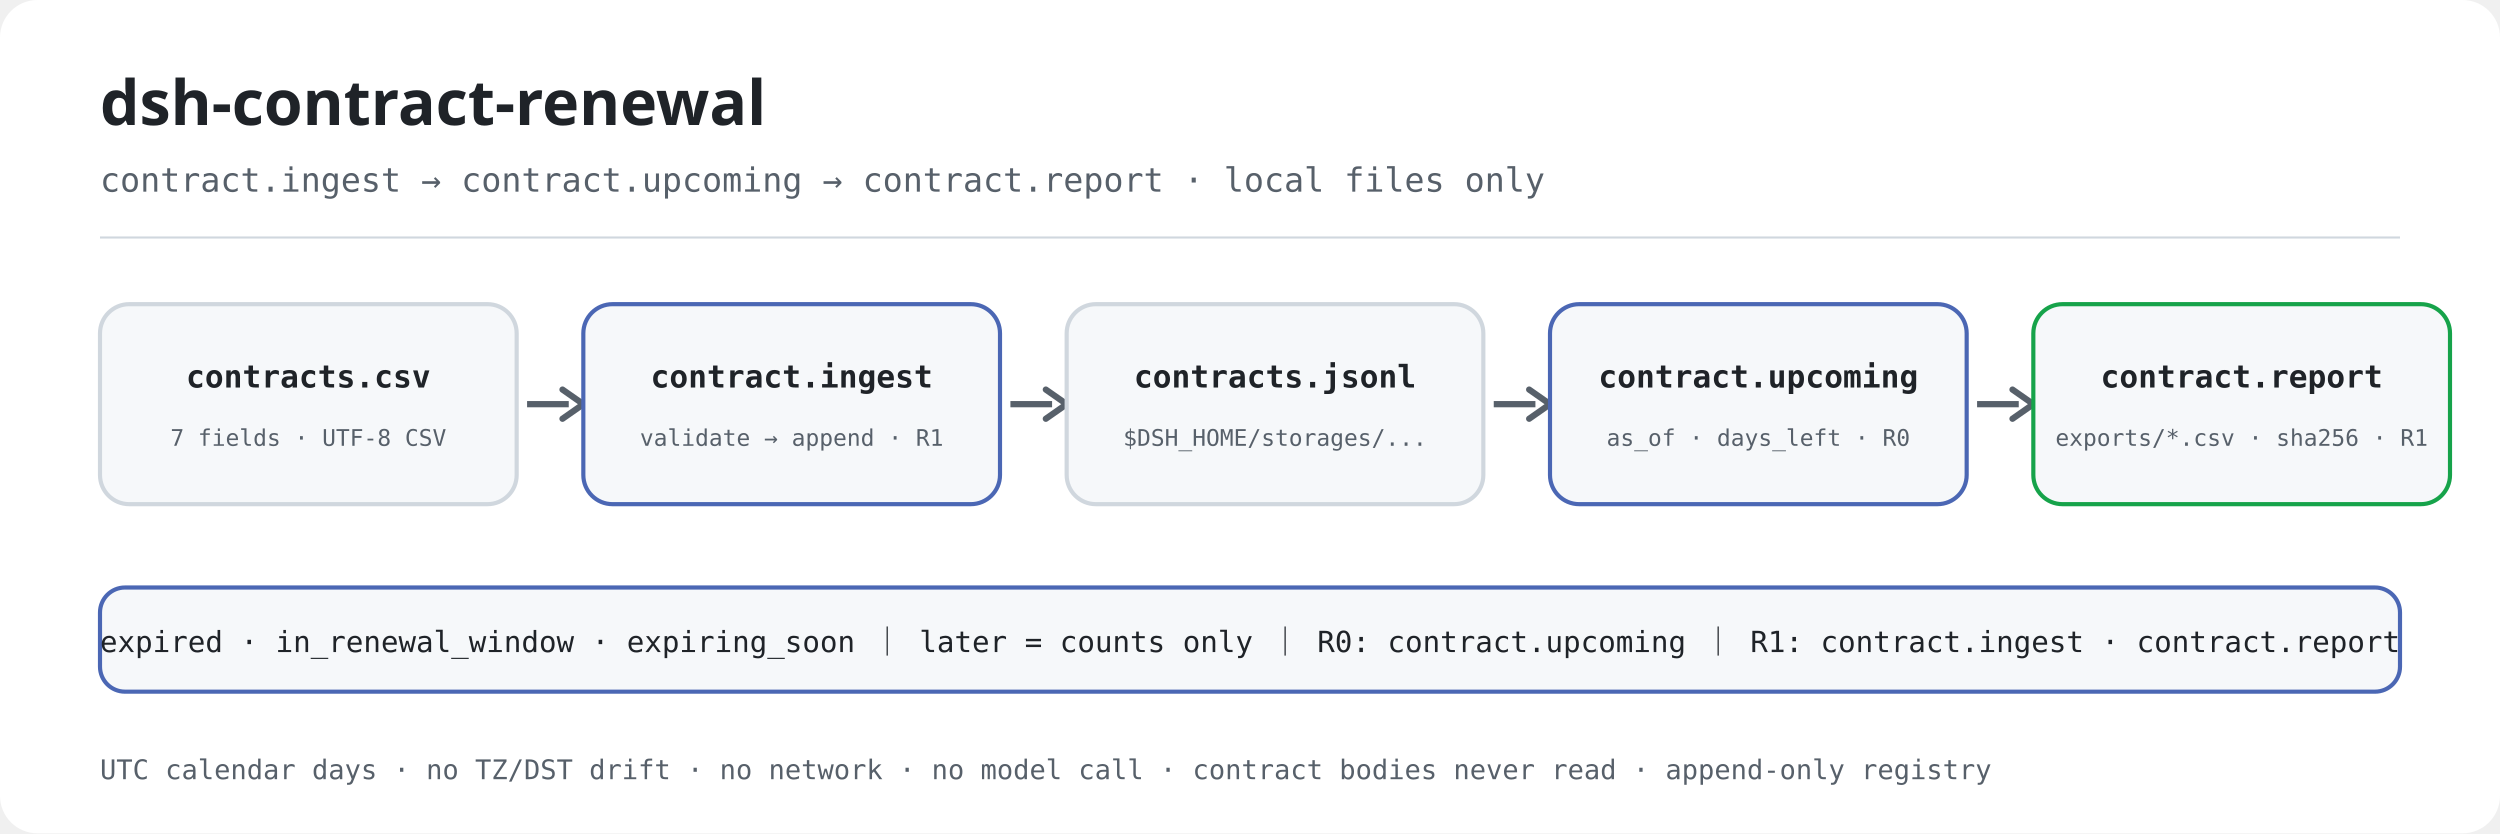
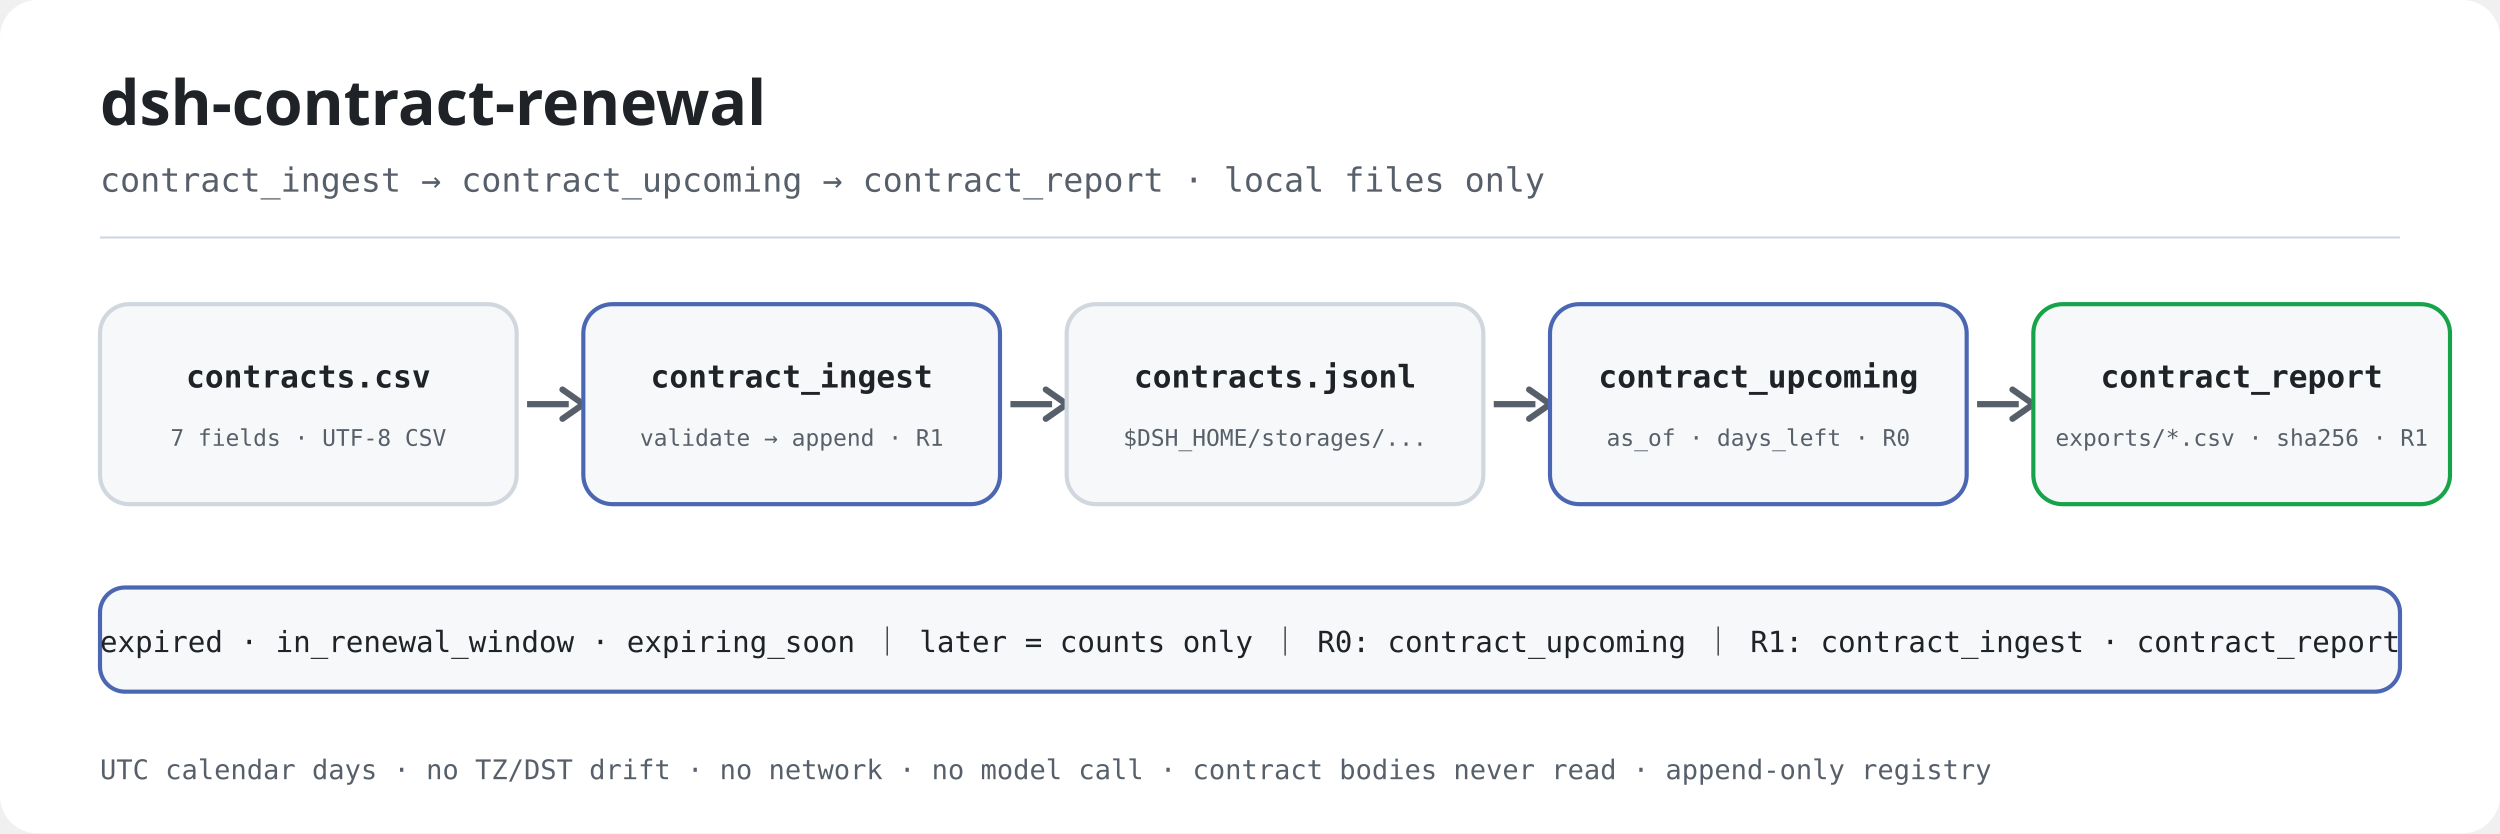
<svg xmlns="http://www.w3.org/2000/svg" width="1200" height="400" viewBox="0 0 1200 400" role="img" aria-label="dsh-contract-renewal pipeline">
  <rect width="1200" height="400" rx="18" fill="#ffffff" />
  <text x="48" y="60" fill="#1f2328" font-family="ui-sans-serif,system-ui,sans-serif" font-size="30" font-weight="700">dsh-contract-renewal</text>
-   <text x="48" y="92" fill="#57606a" font-family="ui-monospace,monospace" font-size="16">contract.ingest → contract.upcoming → contract.report · local files only</text>
+   <text x="48" y="92" fill="#57606a" font-family="ui-monospace,monospace" font-size="16">contract_ingest → contract_upcoming → contract_report · local files only</text>
  <line x1="48" y1="114" x2="1152" y2="114" stroke="#d0d7de" />
  <rect x="48" y="146" width="200" height="96" rx="14" fill="#f6f8fa" stroke="#d0d7de" stroke-width="2" />
  <text x="148" y="186" fill="#1f2328" text-anchor="middle" font-family="ui-monospace,monospace" font-size="15" font-weight="700">contracts.csv</text>
  <text x="148" y="214" fill="#57606a" text-anchor="middle" font-family="ui-monospace,monospace" font-size="11">7 fields · UTF-8 CSV</text>
  <path d="M253 194h20" stroke="#57606a" stroke-width="3" />
  <path d="M270 187l10 7-10 7" fill="none" stroke="#57606a" stroke-width="3" stroke-linecap="round" stroke-linejoin="round" />
  <rect x="280" y="146" width="200" height="96" rx="14" fill="#f6f8fa" stroke="#4B67B4" stroke-width="2" />
-   <text x="380" y="186" fill="#1f2328" text-anchor="middle" font-family="ui-monospace,monospace" font-size="15" font-weight="700">contract.ingest</text>
+   <text x="380" y="186" fill="#1f2328" text-anchor="middle" font-family="ui-monospace,monospace" font-size="15" font-weight="700">contract_ingest</text>
  <text x="380" y="214" fill="#57606a" text-anchor="middle" font-family="ui-monospace,monospace" font-size="11">validate → append · R1</text>
  <path d="M485 194h20" stroke="#57606a" stroke-width="3" />
  <path d="M502 187l10 7-10 7" fill="none" stroke="#57606a" stroke-width="3" stroke-linecap="round" stroke-linejoin="round" />
  <rect x="512" y="146" width="200" height="96" rx="14" fill="#f6f8fa" stroke="#d0d7de" stroke-width="2" />
  <text x="612" y="186" fill="#1f2328" text-anchor="middle" font-family="ui-monospace,monospace" font-size="15" font-weight="700">contracts.jsonl</text>
  <text x="612" y="214" fill="#57606a" text-anchor="middle" font-family="ui-monospace,monospace" font-size="11">$DSH_HOME/storages/...</text>
  <path d="M717 194h20" stroke="#57606a" stroke-width="3" />
  <path d="M734 187l10 7-10 7" fill="none" stroke="#57606a" stroke-width="3" stroke-linecap="round" stroke-linejoin="round" />
  <rect x="744" y="146" width="200" height="96" rx="14" fill="#f6f8fa" stroke="#4B67B4" stroke-width="2" />
-   <text x="844" y="186" fill="#1f2328" text-anchor="middle" font-family="ui-monospace,monospace" font-size="15" font-weight="700">contract.upcoming</text>
+   <text x="844" y="186" fill="#1f2328" text-anchor="middle" font-family="ui-monospace,monospace" font-size="15" font-weight="700">contract_upcoming</text>
  <text x="844" y="214" fill="#57606a" text-anchor="middle" font-family="ui-monospace,monospace" font-size="11">as_of · days_left · R0</text>
  <path d="M949 194h20" stroke="#57606a" stroke-width="3" />
  <path d="M966 187l10 7-10 7" fill="none" stroke="#57606a" stroke-width="3" stroke-linecap="round" stroke-linejoin="round" />
  <rect x="976" y="146" width="200" height="96" rx="14" fill="#f6f8fa" stroke="#16a34a" stroke-width="2" />
-   <text x="1076" y="186" fill="#1f2328" text-anchor="middle" font-family="ui-monospace,monospace" font-size="15" font-weight="700">contract.report</text>
+   <text x="1076" y="186" fill="#1f2328" text-anchor="middle" font-family="ui-monospace,monospace" font-size="15" font-weight="700">contract_report</text>
  <text x="1076" y="214" fill="#57606a" text-anchor="middle" font-family="ui-monospace,monospace" font-size="11">exports/*.csv · sha256 · R1</text>
  <rect x="48" y="282" width="1104" height="50" rx="12" fill="#f6f8fa" stroke="#4B67B4" stroke-width="2" />
-   <text x="600" y="313" fill="#1f2328" text-anchor="middle" font-family="ui-monospace,monospace" font-size="14">expired · in_renewal_window · expiring_soon ｜ later = counts only ｜ R0: contract.upcoming ｜ R1: contract.ingest · contract.report</text>
+   <text x="600" y="313" fill="#1f2328" text-anchor="middle" font-family="ui-monospace,monospace" font-size="14">expired · in_renewal_window · expiring_soon ｜ later = counts only ｜ R0: contract_upcoming ｜ R1: contract_ingest · contract_report</text>
  <text x="48" y="374" fill="#57606a" font-family="ui-monospace,monospace" font-size="13">UTC calendar days · no TZ/DST drift · no network · no model call · contract bodies never read · append-only registry</text>
</svg>
